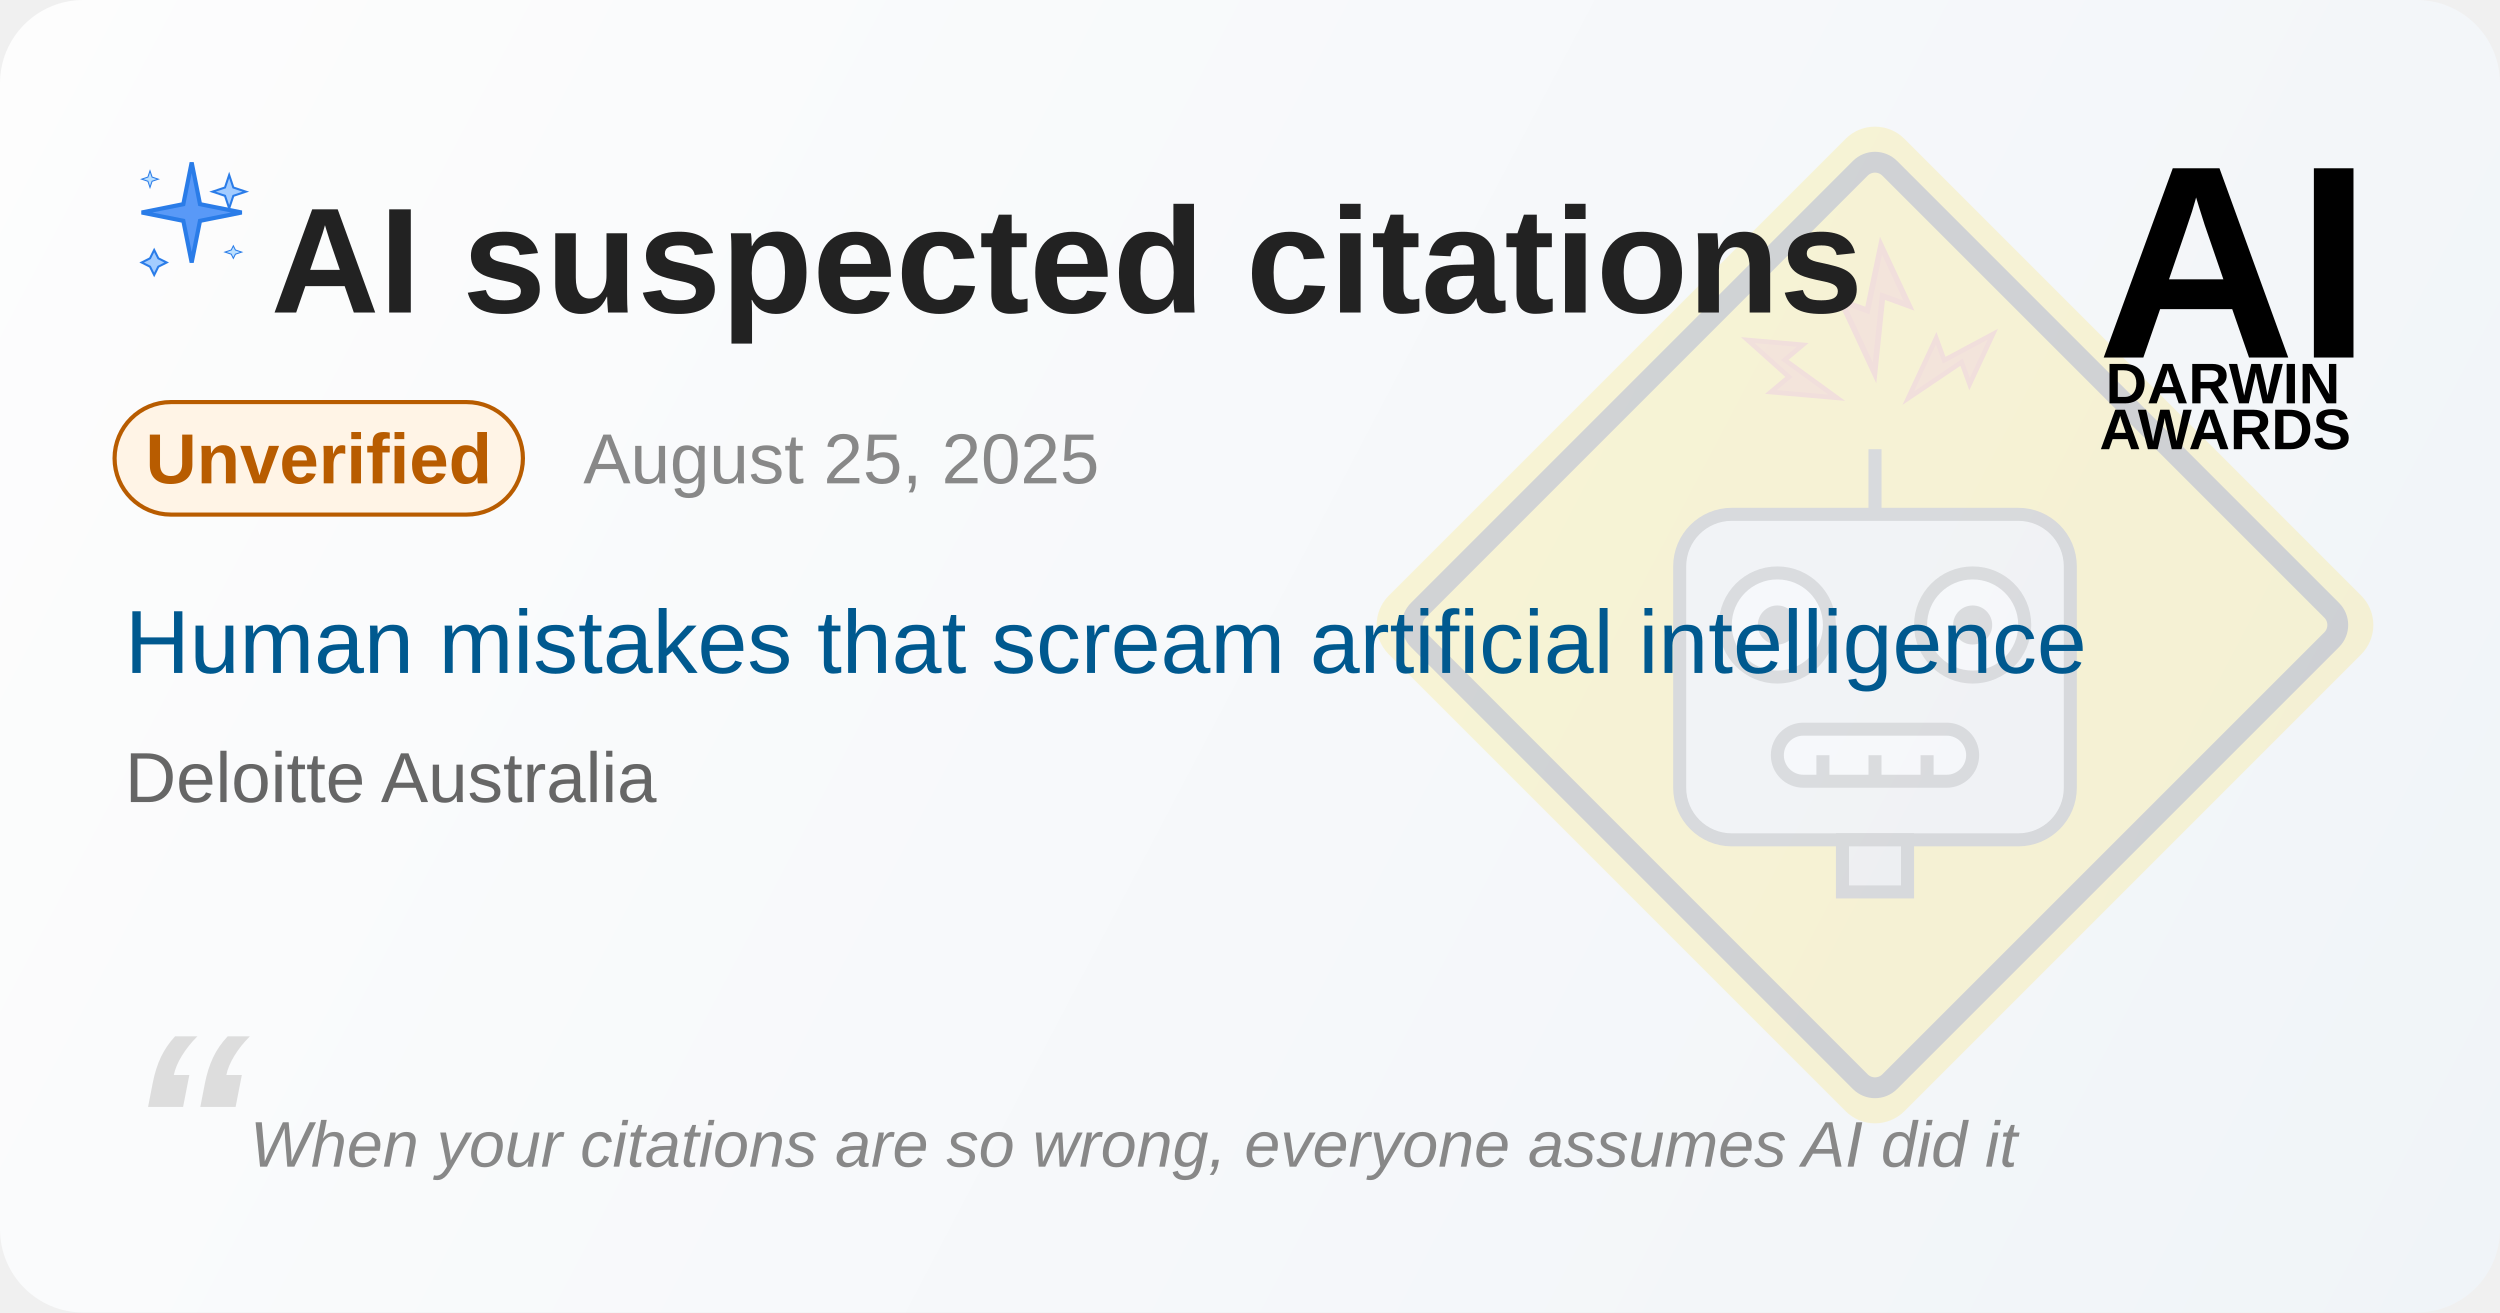
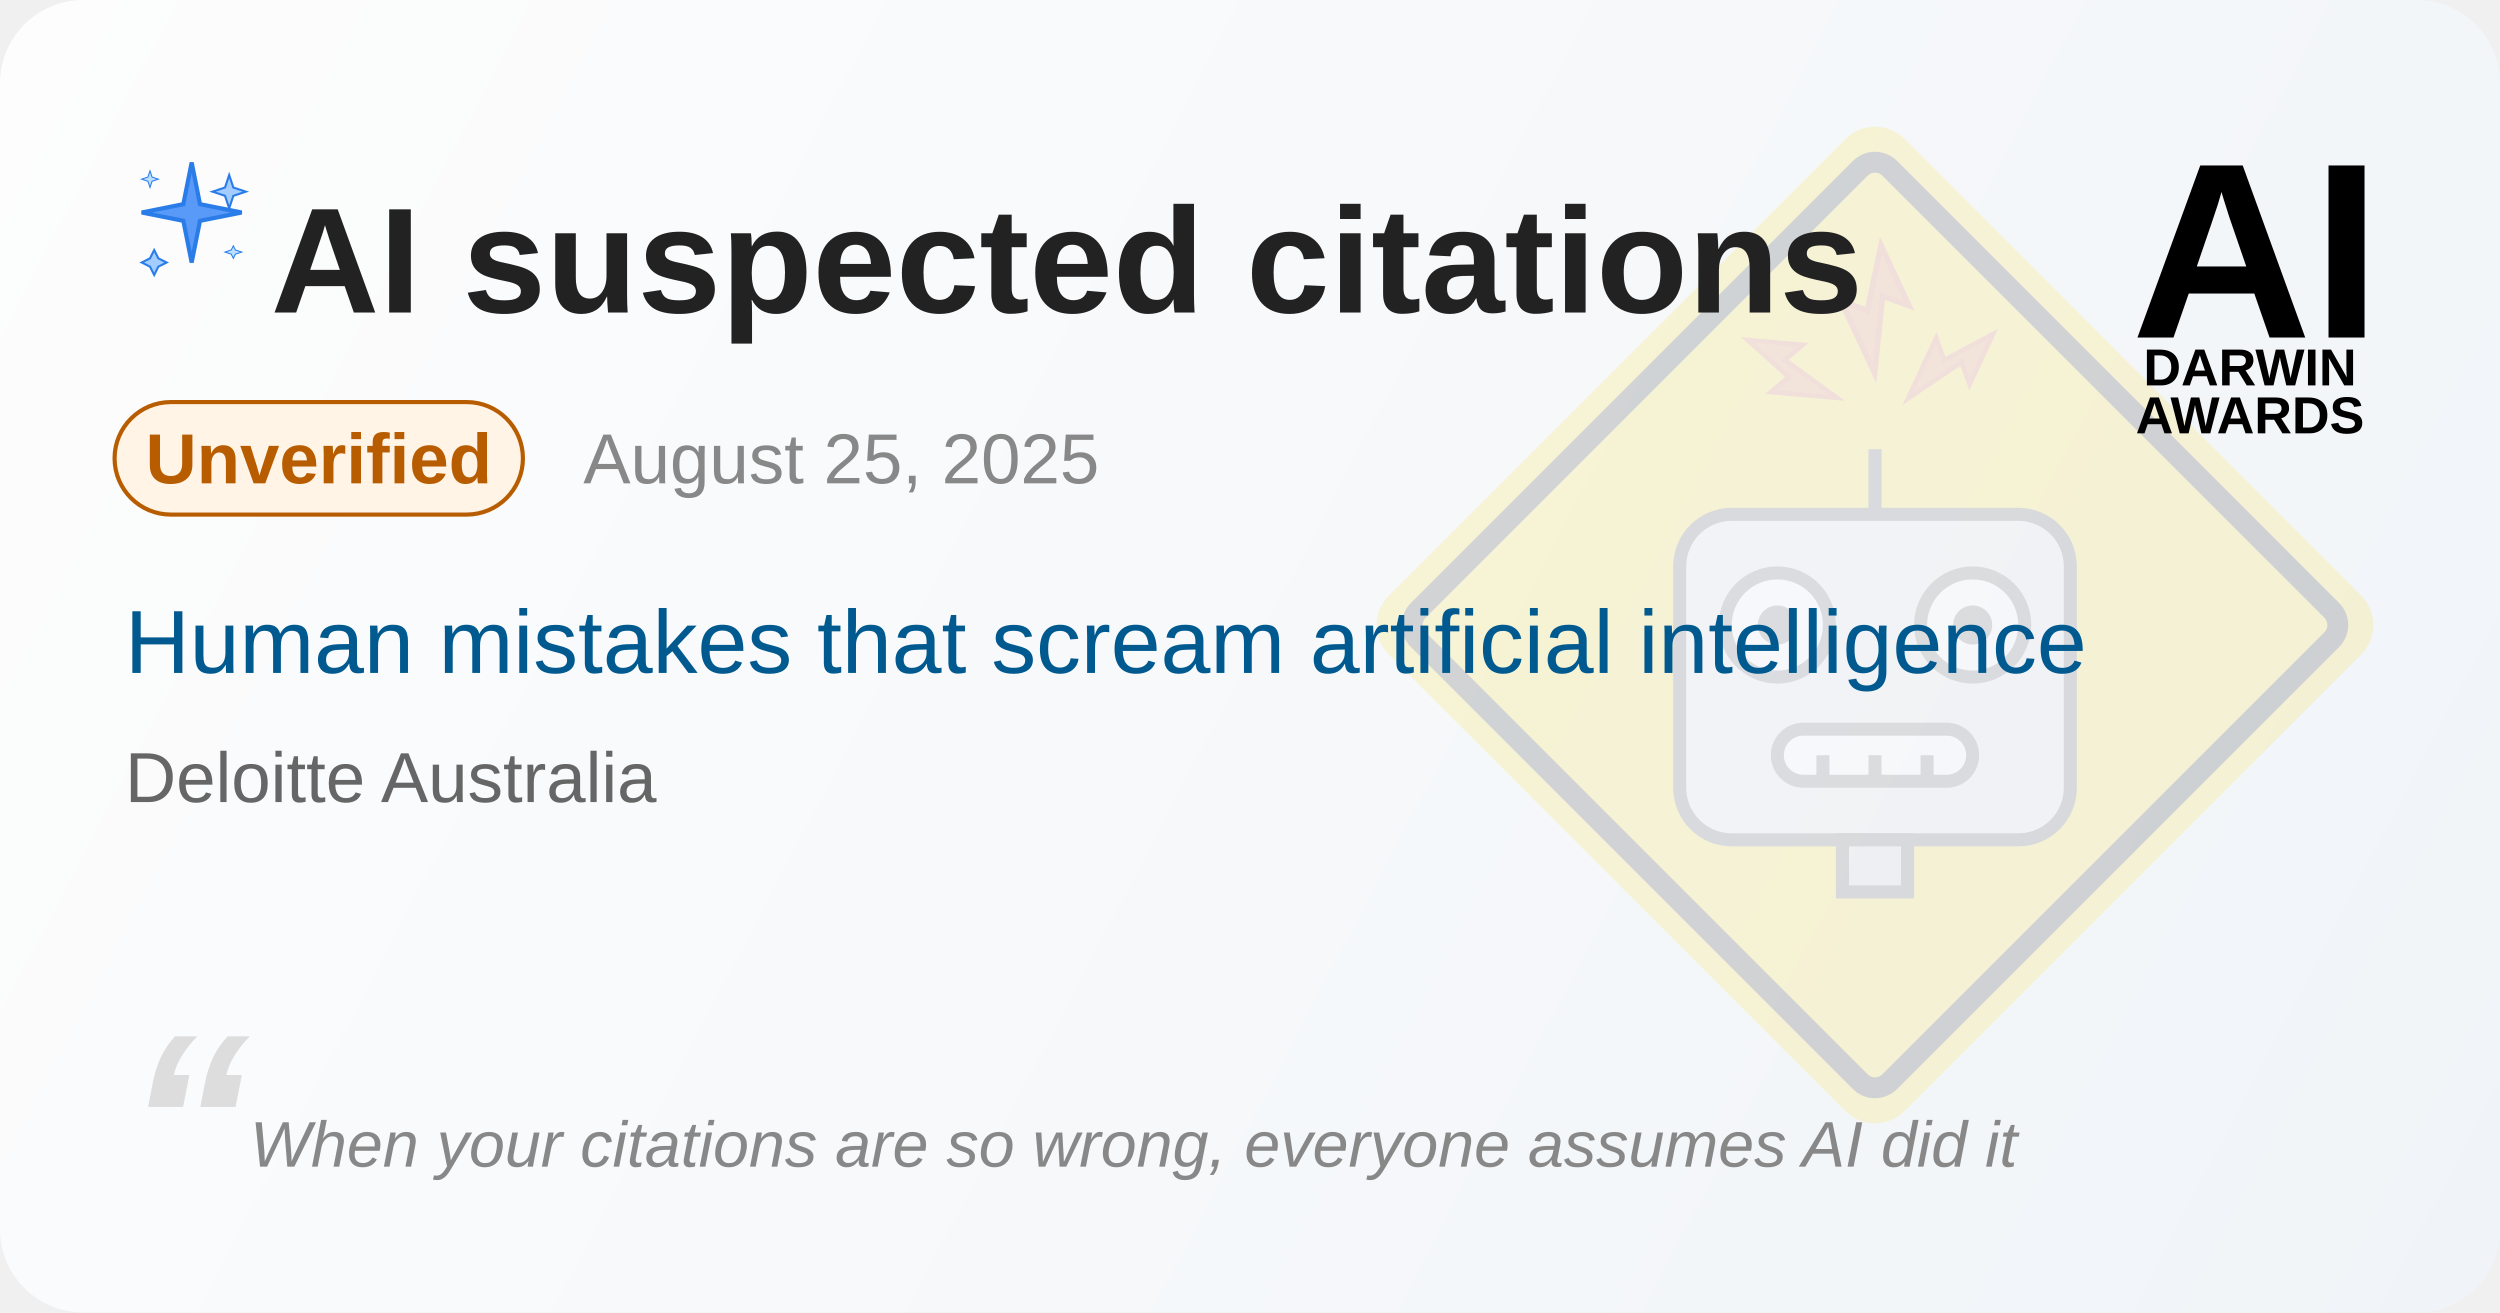
<svg xmlns="http://www.w3.org/2000/svg" width="1200" height="630" viewBox="0 0 1200 630">
  <text x="50" y="560" font-size="120" font-family="'Segoe UI', Arial, sans-serif" fill="#ddd" font-style="italic" font-weight="bold" opacity="1">"</text>
  <text x="120" y="550" font-size="31" font-family="'Segoe UI', Arial, sans-serif" fill="#888" font-style="italic">Either spectacular AI failure or human error so bad everyone blamed AI.</text>w3.org/2000/svg"&gt;
  <defs>
    <linearGradient id="bg-gradient" x1="0" y1="0" x2="1200" y2="630" gradientUnits="userSpaceOnUse">
      <stop stop-color="#fdfdfd" />
      <stop offset="1" stop-color="#f0f4f8" />
    </linearGradient>
  </defs>
  <rect width="1200" height="630" rx="40" fill="url(#bg-gradient)" />
  <g transform="translate(60,70) scale(1)">
    <polygon points="32,8 36,28 56,32 36,36 32,56 28,36 8,32 28,28" fill="#5999F7" stroke="#2A7CE8" stroke-width="2" />
    <polygon points="50,14 52,20 58,22 52,24 50,30 48,24 42,22 48,20" fill="#A3CCFF" stroke="#2A7CE8" stroke-width="1" />
    <polygon points="14,50 16,54 20,56 16,58 14,62 12,58 8,56 12,54" fill="#A3CCFF" stroke="#2A7CE8" stroke-width="1" />
    <polygon points="12,12 13,15 16,16 13,17 12,20 11,17 8,16 11,15" fill="#BBE0FF" stroke="#2A7CE8" stroke-width="0.5" />
    <polygon points="52,48 53,50 56,51 53,52 52,54 51,52 48,51 51,50" fill="#BBE0FF" stroke="#2A7CE8" stroke-width="0.5" />
  </g>
  <g opacity="0.15" transform="translate(650,50) scale(2.5)">
    <g transform="rotate(45 100 100)">
      <rect x="30" y="30" width="140" height="140" rx="8" fill="#FFD600" />
      <rect x="36" y="36" width="128" height="128" rx="4" fill="none" stroke="black" stroke-width="4" />
    </g>
    <g transform="scale(1.25) translate(30,38)">
      <rect x="20" y="25" width="60" height="50" rx="8" ry="8" fill="#e0e0e0" stroke="#333" stroke-width="2" />
      <line x1="50" y1="25" x2="50" y2="15" stroke="#333" stroke-width="2" />
      <circle cx="35" cy="42" r="8" fill="#fff" stroke="#444" stroke-width="2" />
      <circle cx="65" cy="42" r="8" fill="#fff" stroke="#444" stroke-width="2" />
      <circle cx="35" cy="42" r="3" fill="#444" />
      <circle cx="65" cy="42" r="3" fill="#444" />
      <rect x="35" y="58" width="30" height="8" rx="4" fill="#fff" stroke="#444" stroke-width="2" />
      <line x1="42" y1="62" x2="42" y2="66" stroke="#444" stroke-width="2" />
      <line x1="50" y1="62" x2="50" y2="66" stroke="#444" stroke-width="2" />
      <line x1="58" y1="62" x2="58" y2="66" stroke="#444" stroke-width="2" />
      <rect x="45" y="75" width="10" height="8" fill="#ccc" stroke="#333" stroke-width="2" />
    </g>
    <g transform="translate(95,23) rotate(20) scale(0.18)">
      <polygon points="40,10 90,60 60,60 80,140 20,80 50,80 40,10" fill="#ed7727" stroke="#dd5430" stroke-width="6" />
    </g>
    <g transform="translate(122,38) rotate(70) scale(0.15)">
      <polygon points="40,10 90,60 60,60 80,140 20,80 50,80 40,10" fill="#ed7727" stroke="#dd5430" stroke-width="6" />
    </g>
    <g transform="translate(70,48) rotate(-40) scale(0.15)">
      <polygon points="40,10 90,60 60,60 80,140 20,80 50,80 40,10" fill="#ed7727" stroke="#dd5430" stroke-width="6" />
    </g>
  </g>
  <text x="130" y="150" font-size="72" font-family="'Segoe UI', Arial, sans-serif" fill="#222" font-weight="bold">AI suspected citations</text>
  <rect x="55" y="193" width="196" height="54" rx="27" fill="#fff4e6" stroke="#b85c00" stroke-width="2" />
  <text x="153" y="232" text-anchor="middle" font-size="34" font-family="'Segoe UI', Arial, sans-serif" fill="#b85c00" font-weight="bold">Unverified</text>
  <text x="280" y="232" font-size="34" font-family="'Segoe UI', Arial, sans-serif" fill="#888">August 25, 2025</text>
  <text x="60" y="323" font-size="43" font-family="'Segoe UI', Arial, sans-serif" fill="#00598F">Human mistakes that scream artificial intelligence</text>
  <text x="60" y="385" font-size="34" font-family="'Segoe UI', Arial, sans-serif" fill="#666">Deloitte Australia</text>
-   <g transform="scale(1.1) translate(920, 70)">
-     <g font-family="'Segoe UI', Arial, sans-serif" fill="#000" font-weight="normal" text-anchor="middle">
-       <text id="ai" x="55" y="86" font-size="120" font-weight="bold" textLength="112">AI</text>
-       <text id="darwin" x="50" y="106" font-size="25" font-weight="bold" textLength="104">DARWIN</text>
-       <text id="awards" x="51" y="126" font-size="25" font-weight="bold" textLength="102">AWARDS</text>
+   <g transform="translate(980, 50)">
+     <g font-family="Arial, sans-serif" fill="#000" font-weight="normal" text-anchor="middle">
+       <text id="ai" x="103" y="112" font-size="120" font-weight="bold" textLength="115">AI</text>
+       <text id="darwin" x="100" y="135" font-size="25" font-weight="bold" textLength="112">DARWIN</text>
+       <text id="awards" x="100" y="158" font-size="25" font-weight="bold" textLength="112">AWARDS</text>
    </g>
  </g>
  <text x="60" y="580" font-size="120" font-family="'Segoe UI', Arial, sans-serif" fill="#ddd" font-style="italic" font-weight="bold" opacity="1">“</text>
  <text x="120" y="560" font-size="31" font-family="'Segoe UI', Arial, sans-serif" fill="#888" font-style="italic">When your citations are so wrong, everyone assumes AI did it</text>
</svg>
